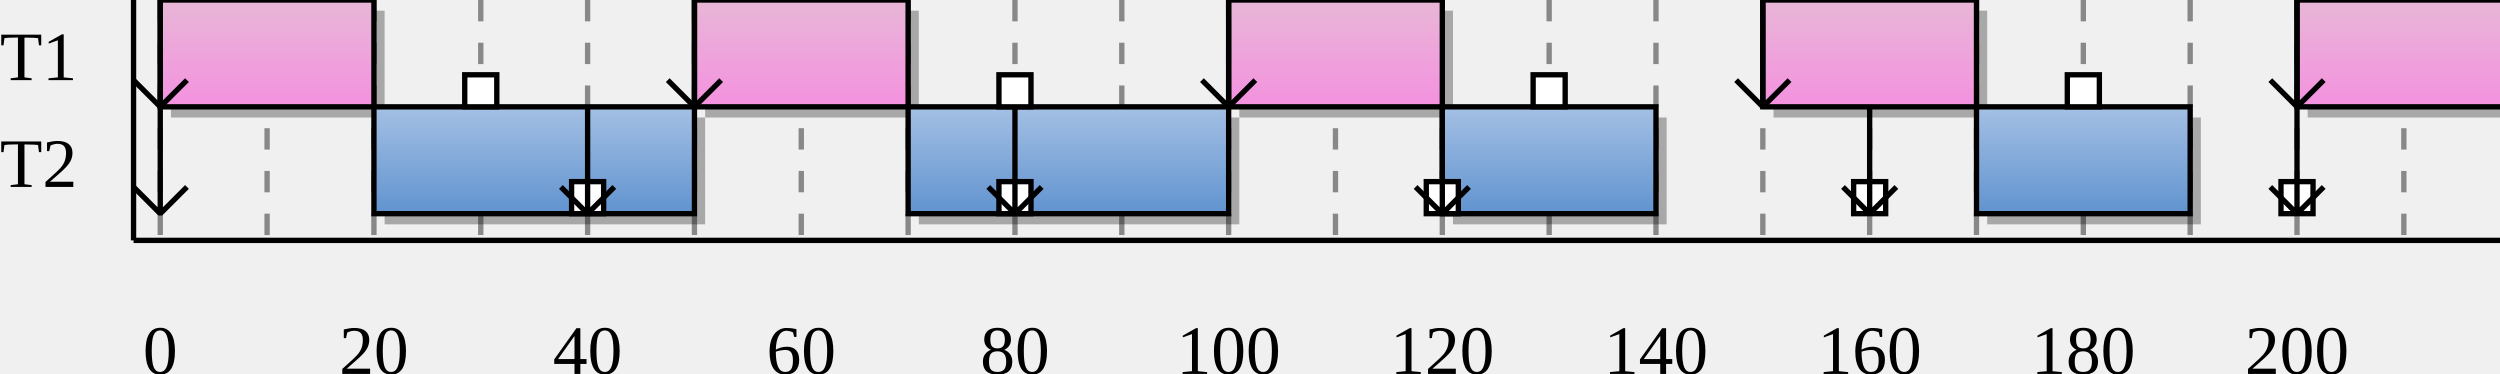
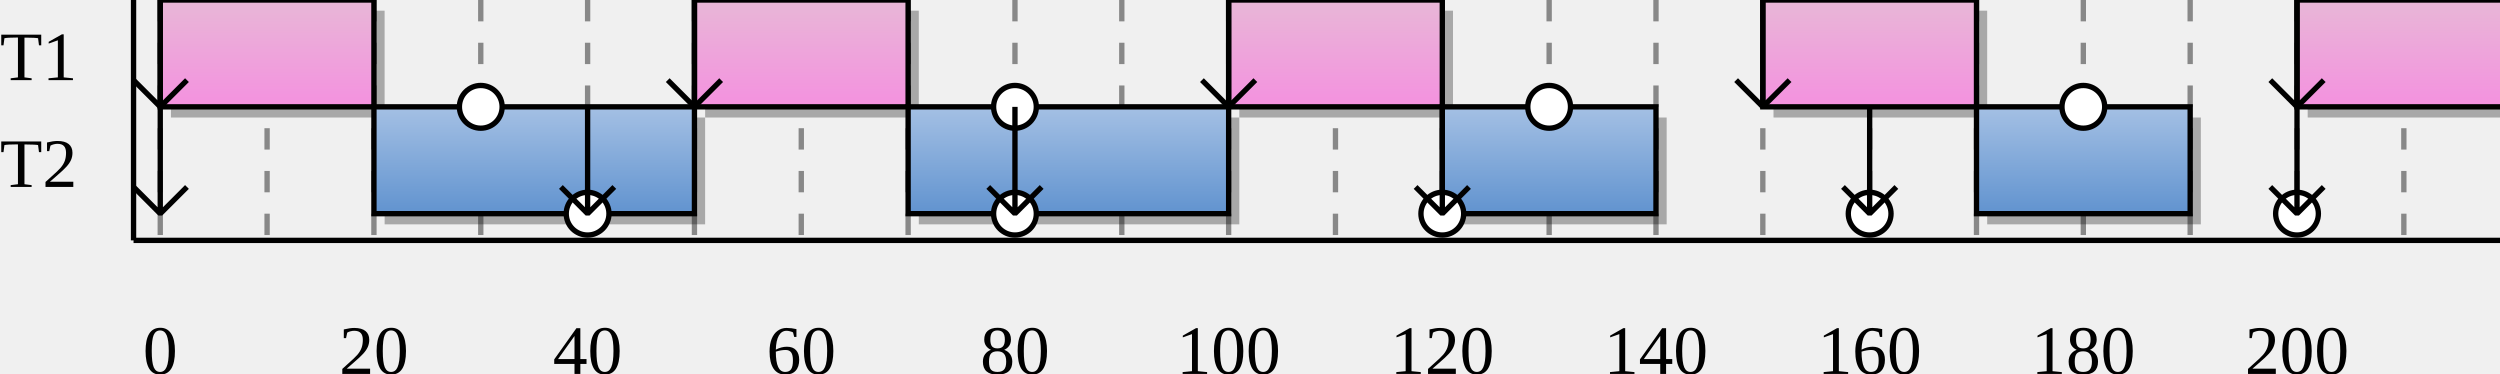
<svg xmlns="http://www.w3.org/2000/svg" width="468" height="70" version="1.1">
  <defs>
    <linearGradient id="grad1" x1="0" y1="0" x2="0" y2="1">
      <stop style="stop-color:#E8B7D7;stop-opacity:1;" offset="0" />
      <stop style="stop-color:#F491DF;stop-opacity:1;" offset="1" />
    </linearGradient>
    <linearGradient id="grad2" x1="0" y1="0" x2="0" y2="1">
      <stop style="stop-color:#A4C0E4;stop-opacity:1;" offset="0" />
      <stop style="stop-color:#6193CF;stop-opacity:1;" offset="1" />
    </linearGradient>
    <linearGradient id="grad3" x1="0" y1="0" x2="0" y2="1">
      <stop style="stop-color:#FFF6C8;stop-opacity:1;" offset="0" />
      <stop style="stop-color:#FFF299;stop-opacity:1;" offset="1" />
    </linearGradient>
    <linearGradient id="grad4" x1="0" y1="0" x2="0" y2="1">
      <stop style="stop-color:#BFFFBF;stop-opacity:1;" offset="0" />
      <stop style="stop-color:#80FF80;stop-opacity:1;" offset="1" />
    </linearGradient>
  </defs>
  <g>
    <text x="0" y="15" style="font-size:13px;">T1</text>
    <text x="0" y="35" style="font-size:13px;">T2</text>
    <path d="M 25,0 25,45" style="stroke-width:1;stroke:#000000;" />
    <path d="M 25,45 468,45" style="stroke-width:1;stroke:#000000;" />
    <path d="M 30,0 30, 45" style="stroke-width:1;stroke:#888888;stroke-dasharray:4,4" />
    <text x="30" y="70" style="font-size:13px;text-anchor:middle;">0</text>
    <path d="M 50,0 50, 45" style="stroke-width:1;stroke:#888888;stroke-dasharray:4,4" />
    <path d="M 70,0 70, 45" style="stroke-width:1;stroke:#888888;stroke-dasharray:4,4" />
    <text x="70" y="70" style="font-size:13px;text-anchor:middle;">20</text>
    <path d="M 90,0 90, 45" style="stroke-width:1;stroke:#888888;stroke-dasharray:4,4" />
    <path d="M 110,0 110, 45" style="stroke-width:1;stroke:#888888;stroke-dasharray:4,4" />
    <text x="110" y="70" style="font-size:13px;text-anchor:middle;">40</text>
    <path d="M 130,0 130, 45" style="stroke-width:1;stroke:#888888;stroke-dasharray:4,4" />
    <path d="M 150,0 150, 45" style="stroke-width:1;stroke:#888888;stroke-dasharray:4,4" />
    <text x="150" y="70" style="font-size:13px;text-anchor:middle;">60</text>
    <path d="M 170,0 170, 45" style="stroke-width:1;stroke:#888888;stroke-dasharray:4,4" />
    <path d="M 190,0 190, 45" style="stroke-width:1;stroke:#888888;stroke-dasharray:4,4" />
    <text x="190" y="70" style="font-size:13px;text-anchor:middle;">80</text>
    <path d="M 210,0 210, 45" style="stroke-width:1;stroke:#888888;stroke-dasharray:4,4" />
    <path d="M 230,0 230, 45" style="stroke-width:1;stroke:#888888;stroke-dasharray:4,4" />
    <text x="230" y="70" style="font-size:13px;text-anchor:middle;">100</text>
    <path d="M 250,0 250, 45" style="stroke-width:1;stroke:#888888;stroke-dasharray:4,4" />
    <path d="M 270,0 270, 45" style="stroke-width:1;stroke:#888888;stroke-dasharray:4,4" />
    <text x="270" y="70" style="font-size:13px;text-anchor:middle;">120</text>
    <path d="M 290,0 290, 45" style="stroke-width:1;stroke:#888888;stroke-dasharray:4,4" />
    <path d="M 310,0 310, 45" style="stroke-width:1;stroke:#888888;stroke-dasharray:4,4" />
    <text x="310" y="70" style="font-size:13px;text-anchor:middle;">140</text>
    <path d="M 330,0 330, 45" style="stroke-width:1;stroke:#888888;stroke-dasharray:4,4" />
    <path d="M 350,0 350, 45" style="stroke-width:1;stroke:#888888;stroke-dasharray:4,4" />
    <text x="350" y="70" style="font-size:13px;text-anchor:middle;">160</text>
    <path d="M 370,0 370, 45" style="stroke-width:1;stroke:#888888;stroke-dasharray:4,4" />
    <path d="M 390,0 390, 45" style="stroke-width:1;stroke:#888888;stroke-dasharray:4,4" />
    <text x="390" y="70" style="font-size:13px;text-anchor:middle;">180</text>
    <path d="M 410,0 410, 45" style="stroke-width:1;stroke:#888888;stroke-dasharray:4,4" />
    <path d="M 430,0 430, 45" style="stroke-width:1;stroke:#888888;stroke-dasharray:4,4" />
    <text x="430" y="70" style="font-size:13px;text-anchor:middle;">200</text>
    <path d="M 450,0 450, 45" style="stroke-width:1;stroke:#888888;stroke-dasharray:4,4" />
    <rect x="32" y="2" width="40" height="20" style="color:#000000;fill:#000000;opacity:0.3" />
    <rect x="30" y="0" width="40" height="20" style="fill:url(#grad1);stroke:#000000;stroke-width:1;" />
    <rect x="132" y="2" width="40" height="20" style="color:#000000;fill:#000000;opacity:0.3" />
    <rect x="130" y="0" width="40" height="20" style="fill:url(#grad1);stroke:#000000;stroke-width:1;" />
    <rect x="232" y="2" width="40" height="20" style="color:#000000;fill:#000000;opacity:0.3" />
    <rect x="230" y="0" width="40" height="20" style="fill:url(#grad1);stroke:#000000;stroke-width:1;" />
    <rect x="332" y="2" width="40" height="20" style="color:#000000;fill:#000000;opacity:0.3" />
    <rect x="330" y="0" width="40" height="20" style="fill:url(#grad1);stroke:#000000;stroke-width:1;" />
    <rect x="432" y="2" width="40" height="20" style="color:#000000;fill:#000000;opacity:0.3" />
    <rect x="430" y="0" width="40" height="20" style="fill:url(#grad1);stroke:#000000;stroke-width:1;" />
    <rect x="72" y="22" width="60" height="20" style="color:#000000;fill:#000000;opacity:0.3" />
    <rect x="70" y="20" width="60" height="20" style="fill:url(#grad2);stroke:#000000;stroke-width:1;" />
    <rect x="172" y="22" width="60" height="20" style="color:#000000;fill:#000000;opacity:0.3" />
    <rect x="170" y="20" width="60" height="20" style="fill:url(#grad2);stroke:#000000;stroke-width:1;" />
    <rect x="272" y="22" width="40" height="20" style="color:#000000;fill:#000000;opacity:0.3" />
    <rect x="270" y="20" width="40" height="20" style="fill:url(#grad2);stroke:#000000;stroke-width:1;" />
    <rect x="372" y="22" width="40" height="20" style="color:#000000;fill:#000000;opacity:0.3" />
    <rect x="370" y="20" width="40" height="20" style="fill:url(#grad2);stroke:#000000;stroke-width:1;" />
    <path d="M 30,0 30,20 25,15 30,20 35,15 30,20" style="stroke-width:1;stroke:#000000;fill:transparent;stroke-linejoin:bevel;" />
-     <rect x="87" y="14" width="6" height="6" style="fill:#ffffff;stroke-width:1;stroke:#000000;" />
+     <circle cx="90" cy="20" r="4" style="fill:#ffffff;stroke-width:1;stroke:#000000;" />
    <path d="M 130,0 130,20 125,15 130,20 135,15 130,20" style="stroke-width:1;stroke:#000000;fill:transparent;stroke-linejoin:bevel;" />
-     <rect x="187" y="14" width="6" height="6" style="fill:#ffffff;stroke-width:1;stroke:#000000;" />
+     <circle cx="190" cy="20" r="4" style="fill:#ffffff;stroke-width:1;stroke:#000000;" />
    <path d="M 230,0 230,20 225,15 230,20 235,15 230,20" style="stroke-width:1;stroke:#000000;fill:transparent;stroke-linejoin:bevel;" />
-     <rect x="287" y="14" width="6" height="6" style="fill:#ffffff;stroke-width:1;stroke:#000000;" />
+     <circle cx="290" cy="20" r="4" style="fill:#ffffff;stroke-width:1;stroke:#000000;" />
    <path d="M 330,0 330,20 325,15 330,20 335,15 330,20" style="stroke-width:1;stroke:#000000;fill:transparent;stroke-linejoin:bevel;" />
-     <rect x="387" y="14" width="6" height="6" style="fill:#ffffff;stroke-width:1;stroke:#000000;" />
+     <circle cx="390" cy="20" r="4" style="fill:#ffffff;stroke-width:1;stroke:#000000;" />
    <path d="M 430,0 430,20 425,15 430,20 435,15 430,20" style="stroke-width:1;stroke:#000000;fill:transparent;stroke-linejoin:bevel;" />
-     <rect x="487" y="14" width="6" height="6" style="fill:#ffffff;stroke-width:1;stroke:#000000;" />
+     <circle cx="490" cy="20" r="4" style="fill:#ffffff;stroke-width:1;stroke:#000000;" />
    <path d="M 30,20 30,40 25,35 30,40 35,35 30,40" style="stroke-width:1;stroke:#000000;fill:transparent;stroke-linejoin:bevel;" />
-     <rect x="107" y="34" width="6" height="6" style="fill:#ffffff;stroke-width:1;stroke:#000000;" />
+     <circle cx="110" cy="40" r="4" style="fill:#ffffff;stroke-width:1;stroke:#000000;" />
    <path d="M 110,20 110,40 105,35 110,40 115,35 110,40" style="stroke-width:1;stroke:#000000;fill:transparent;stroke-linejoin:bevel;" />
-     <rect x="187" y="34" width="6" height="6" style="fill:#ffffff;stroke-width:1;stroke:#000000;" />
+     <circle cx="190" cy="40" r="4" style="fill:#ffffff;stroke-width:1;stroke:#000000;" />
    <path d="M 190,20 190,40 185,35 190,40 195,35 190,40" style="stroke-width:1;stroke:#000000;fill:transparent;stroke-linejoin:bevel;" />
-     <rect x="267" y="34" width="6" height="6" style="fill:#ffffff;stroke-width:1;stroke:#000000;" />
+     <circle cx="270" cy="40" r="4" style="fill:#ffffff;stroke-width:1;stroke:#000000;" />
    <path d="M 270,20 270,40 265,35 270,40 275,35 270,40" style="stroke-width:1;stroke:#000000;fill:transparent;stroke-linejoin:bevel;" />
-     <rect x="347" y="34" width="6" height="6" style="fill:#ffffff;stroke-width:1;stroke:#000000;" />
+     <circle cx="350" cy="40" r="4" style="fill:#ffffff;stroke-width:1;stroke:#000000;" />
    <path d="M 350,20 350,40 345,35 350,40 355,35 350,40" style="stroke-width:1;stroke:#000000;fill:transparent;stroke-linejoin:bevel;" />
-     <rect x="427" y="34" width="6" height="6" style="fill:#ffffff;stroke-width:1;stroke:#000000;" />
+     <circle cx="430" cy="40" r="4" style="fill:#ffffff;stroke-width:1;stroke:#000000;" />
    <path d="M 430,20 430,40 425,35 430,40 435,35 430,40" style="stroke-width:1;stroke:#000000;fill:transparent;stroke-linejoin:bevel;" />
-     <rect x="507" y="34" width="6" height="6" style="fill:#ffffff;stroke-width:1;stroke:#000000;" />
+     <circle cx="510" cy="40" r="4" style="fill:#ffffff;stroke-width:1;stroke:#000000;" />
  </g>
</svg>
